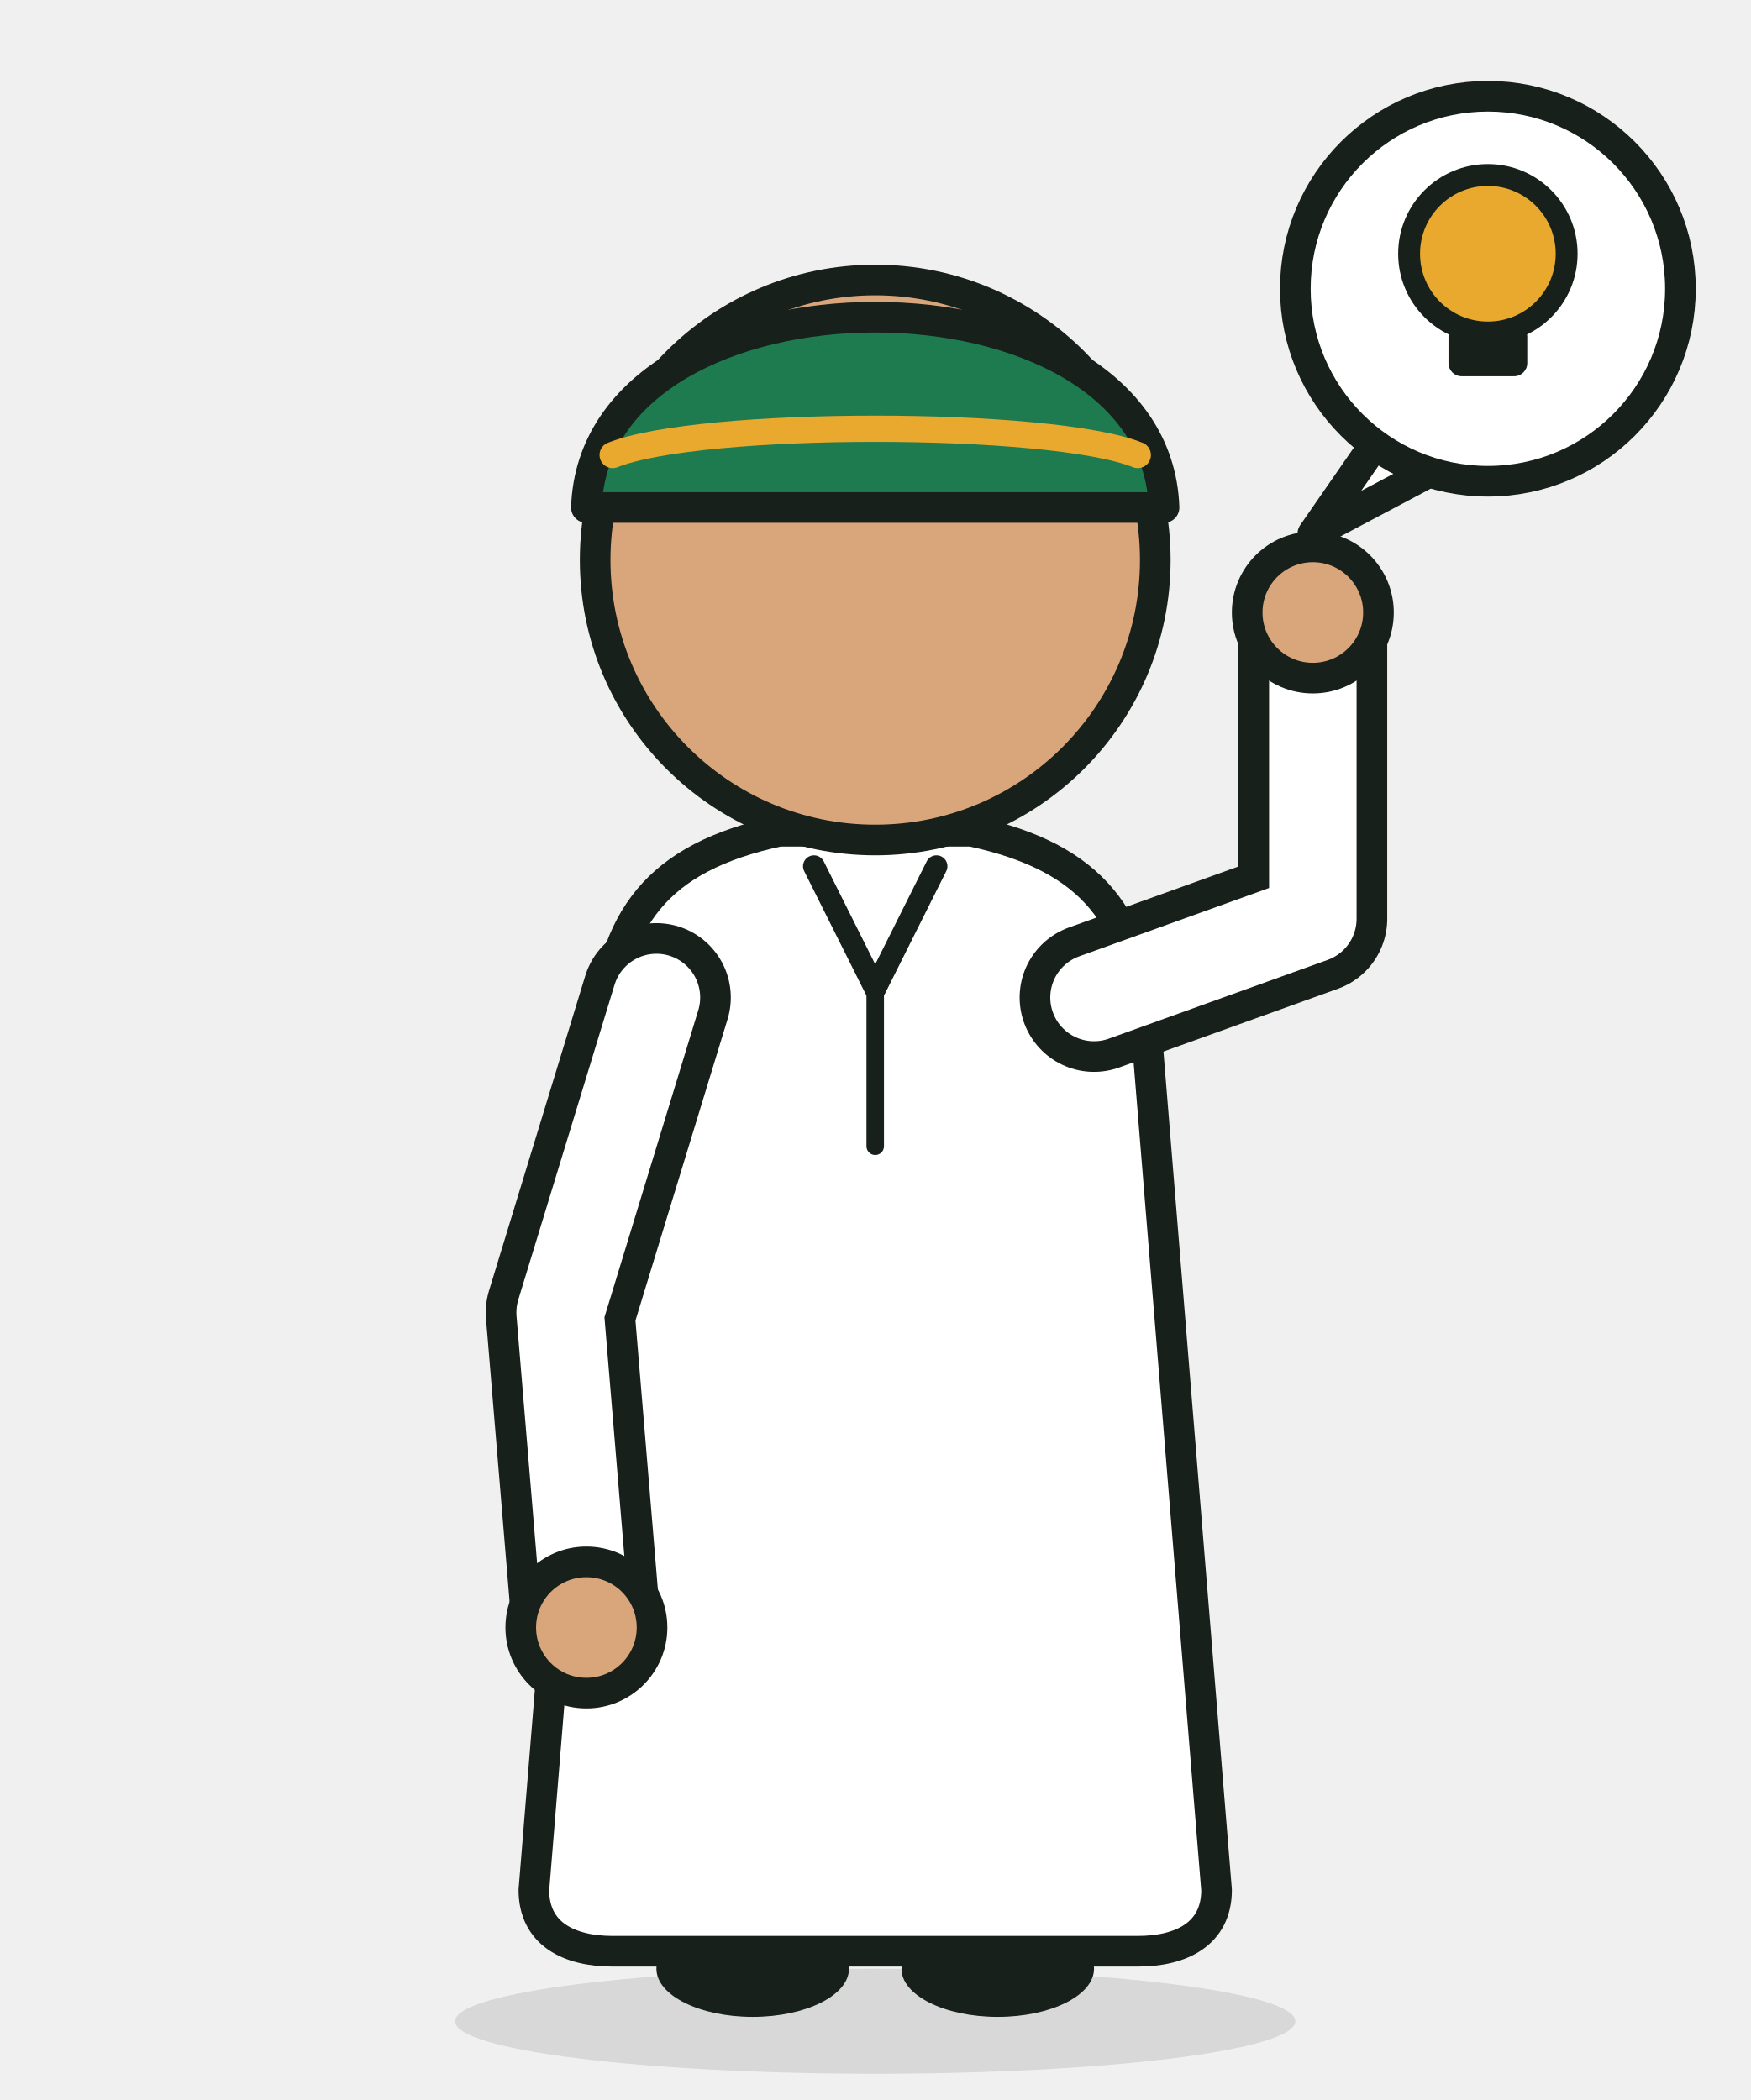
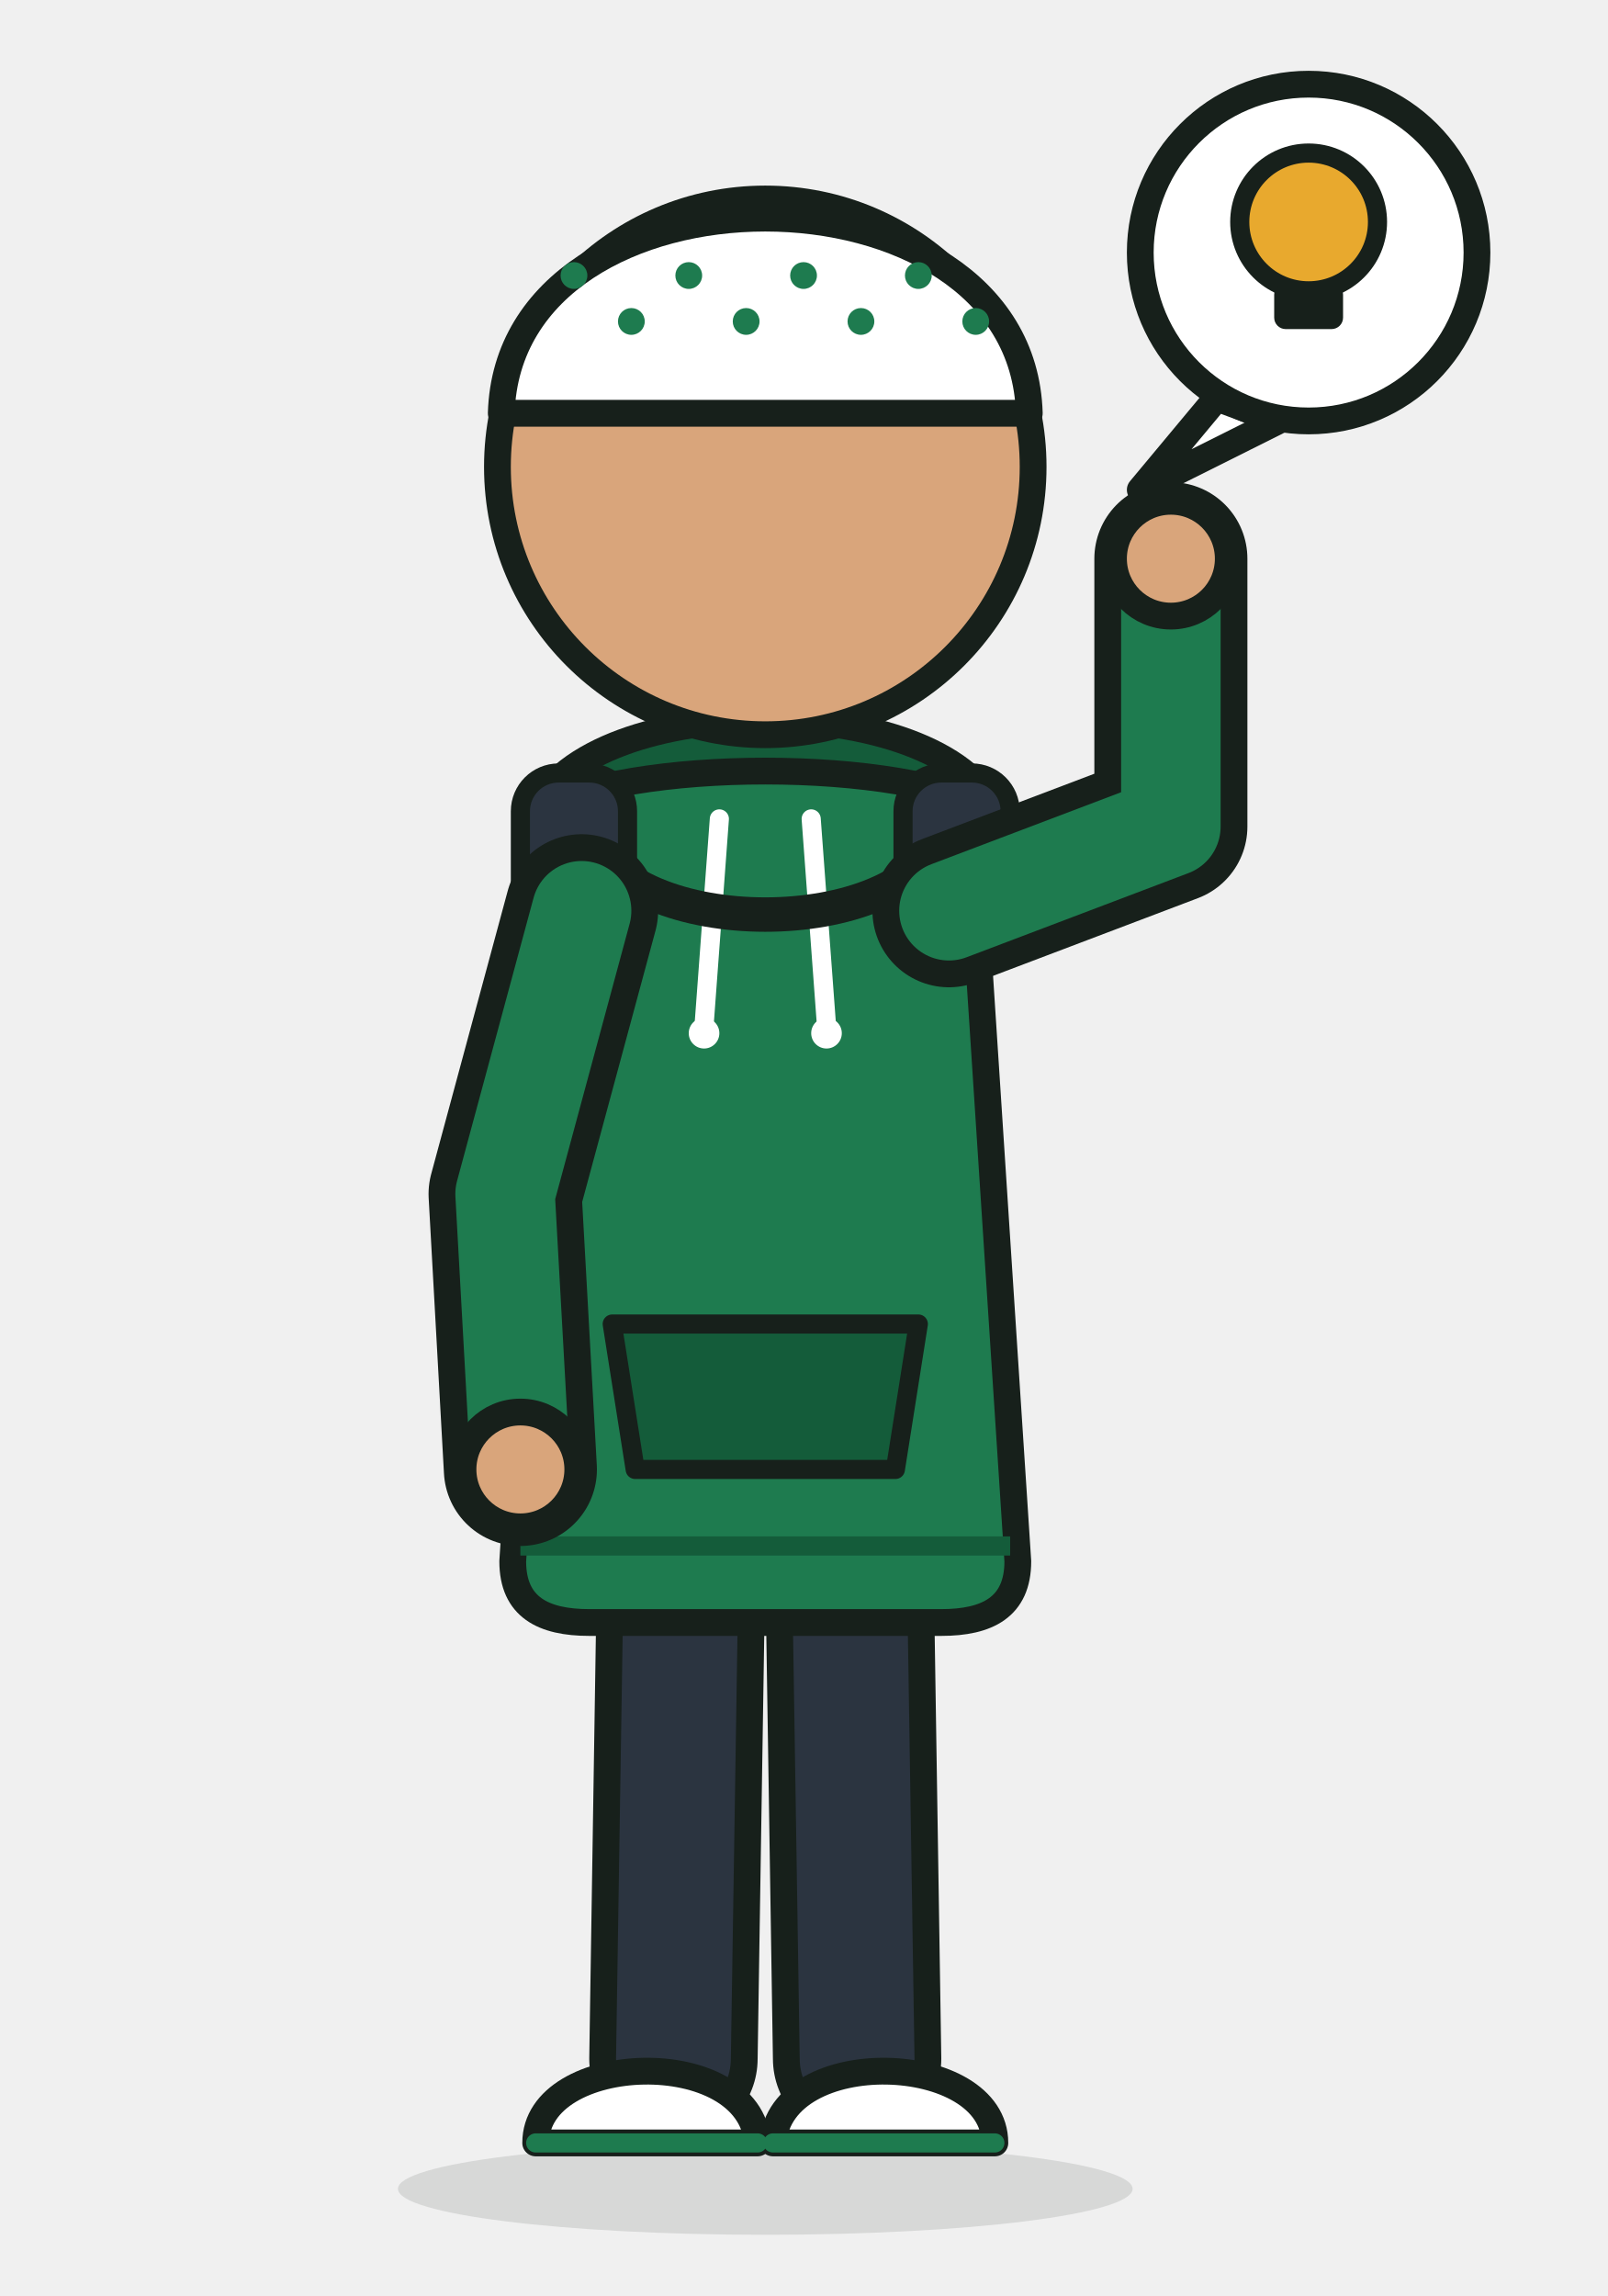
- <svg xmlns="http://www.w3.org/2000/svg" viewBox="0 0 400 480" width="400" height="480">
-   <ellipse cx="200" cy="462" rx="96" ry="12" fill="#17201B" opacity="0.12" />
-   <ellipse cx="172" cy="450" rx="22" ry="11" fill="#17201B" />
-   <ellipse cx="228" cy="450" rx="22" ry="11" fill="#17201B" />
-   <path d="M178,190 C150,196 140,210 138,236 L122,432 C122,442 130,446 140,446 L260,446 C270,446 278,442 278,432 L262,236 C260,210 250,196 222,190 Z" fill="#FFFFFF" stroke="#17201B" stroke-width="7" stroke-linejoin="round" />
-   <path d="M186,198 L200,226 L214,198" fill="none" stroke="#17201B" stroke-width="5" stroke-linecap="round" stroke-linejoin="round" />
-   <line x1="200" y1="226" x2="200" y2="262" stroke="#17201B" stroke-width="4" stroke-linecap="round" />
-   <g transform="rotate(0 200 196)">
-     <circle cx="200" cy="128" r="64" fill="#D9A57B" stroke="#17201B" stroke-width="7" />
-     <path d="M134,116 C136,58 264,58 266,116 Z" fill="#1E7B4F" stroke="#17201B" stroke-width="7" stroke-linejoin="round" />
-     <path d="M140,104 C160,96 240,96 260,104" fill="none" stroke="#E8A92E" stroke-width="6" stroke-linecap="round" />
+ <svg xmlns="http://www.w3.org/2000/svg" viewBox="0 0 420 600" width="420" height="600">
+   <ellipse cx="200" cy="572" rx="96" ry="12" fill="#17201B" opacity="0.12" />
+   <path d="M178,410 L176,538" fill="none" stroke="#17201B" stroke-width="44" stroke-linecap="round" stroke-linejoin="round" />
+   <path d="M178,410 L176,538" fill="none" stroke="#2B3440" stroke-width="30" stroke-linecap="round" stroke-linejoin="round" />
+   <path d="M222,410 L224,538" fill="none" stroke="#17201B" stroke-width="44" stroke-linecap="round" stroke-linejoin="round" />
+   <path d="M222,410 L224,538" fill="none" stroke="#2B3440" stroke-width="30" stroke-linecap="round" stroke-linejoin="round" />
+   <path d="M140,560 C140,536 196,534 198,560 Z" fill="#FFFFFF" stroke="#17201B" stroke-width="7" stroke-linejoin="round" />
+   <path d="M202,560 C204,534 260,536 260,560 Z" fill="#FFFFFF" stroke="#17201B" stroke-width="7" stroke-linejoin="round" />
+   <line x1="140" y1="560" x2="198" y2="560" stroke="#1E7B4F" stroke-width="5" stroke-linecap="round" />
+   <line x1="202" y1="560" x2="260" y2="560" stroke="#1E7B4F" stroke-width="5" stroke-linecap="round" />
+   <path d="M146,224 C146,206 166,198 200,198 C234,198 254,206 254,224 L266,408 C266,420 258,424 246,424 L154,424 C142,424 134,420 134,408 Z" fill="#1E7B4F" stroke="#17201B" stroke-width="7" stroke-linejoin="round" />
+   <path d="M136,404 L264,404" stroke="#145C3A" stroke-width="5" />
+   <path d="M160,346 L240,346 L234,384 L166,384 Z" fill="#145C3A" stroke="#17201B" stroke-width="5" stroke-linejoin="round" />
+   <path d="M188,214 L184,268" stroke="#FFFFFF" stroke-width="5" stroke-linecap="round" />
+   <path d="M212,214 L216,268" stroke="#FFFFFF" stroke-width="5" stroke-linecap="round" />
+   <circle cx="184" cy="270" r="4" fill="#FFFFFF" />
+   <circle cx="216" cy="270" r="4" fill="#FFFFFF" />
+   <path d="M140,212 C154,180 246,180 260,212 C236,198 164,198 140,212 Z" fill="#145C3A" stroke="#17201B" stroke-width="7" stroke-linejoin="round" />
+   <path d="M154,218 C164,246 236,246 246,218" fill="none" stroke="#17201B" stroke-width="9" stroke-linecap="round" />
+   <rect x="136" y="202" width="28" height="38" rx="10" fill="#2B3440" stroke="#17201B" stroke-width="5" />
+   <rect x="236" y="202" width="28" height="38" rx="10" fill="#2B3440" stroke="#17201B" stroke-width="5" />
+   <g transform="rotate(0 200 194)">
+     <circle cx="200" cy="122" r="70" fill="#D9A57B" stroke="#17201B" stroke-width="7" />
+     <path d="M131,108 C133,40 267,40 269,108 Z" fill="#FFFFFF" stroke="#17201B" stroke-width="7" stroke-linejoin="round" />
+     <circle cx="150" cy="72" r="3.5" fill="#1E7B4F" />
+     <circle cx="165" cy="84" r="3.5" fill="#1E7B4F" />
+     <circle cx="180" cy="72" r="3.5" fill="#1E7B4F" />
+     <circle cx="195" cy="84" r="3.5" fill="#1E7B4F" />
+     <circle cx="210" cy="72" r="3.5" fill="#1E7B4F" />
+     <circle cx="225" cy="84" r="3.5" fill="#1E7B4F" />
+     <circle cx="240" cy="72" r="3.5" fill="#1E7B4F" />
+     <circle cx="255" cy="84" r="3.5" fill="#1E7B4F" />
  </g>
-   <path d="M150,228 L128,300 L134,372" fill="none" stroke="#17201B" stroke-width="34" stroke-linecap="round" stroke-linejoin="round" />
-   <path d="M150,228 L128,300 L134,372" fill="none" stroke="#FFFFFF" stroke-width="20" stroke-linecap="round" stroke-linejoin="round" />
-   <path d="M250,228 L300,210 L300,140" fill="none" stroke="#17201B" stroke-width="34" stroke-linecap="round" stroke-linejoin="round" />
-   <path d="M250,228 L300,210 L300,140" fill="none" stroke="#FFFFFF" stroke-width="20" stroke-linecap="round" stroke-linejoin="round" />
-   <circle cx="134" cy="372" r="15" fill="#D9A57B" stroke="#17201B" stroke-width="7" />
-   <circle cx="300" cy="140" r="15" fill="#D9A57B" stroke="#17201B" stroke-width="7" />
-   <path d="M318,96 L300,122 L334,104 Z" fill="#FFFFFF" stroke="#17201B" stroke-width="7" stroke-linejoin="round" />
-   <circle cx="340" cy="66" r="44" fill="#FFFFFF" stroke="#17201B" stroke-width="7" />
-   <circle cx="340" cy="58" r="18" fill="#E8A92E" stroke="#17201B" stroke-width="5" />
-   <rect x="331" y="74" width="18" height="12" rx="3" fill="#17201B" />
+   <path d="M152,238 L132,312 L136,384" fill="none" stroke="#17201B" stroke-width="40" stroke-linecap="round" stroke-linejoin="round" />
+   <path d="M152,238 L132,312 L136,384" fill="none" stroke="#1E7B4F" stroke-width="26" stroke-linecap="round" stroke-linejoin="round" />
+   <path d="M248,238 L306,216 L306,146" fill="none" stroke="#17201B" stroke-width="40" stroke-linecap="round" stroke-linejoin="round" />
+   <path d="M248,238 L306,216 L306,146" fill="none" stroke="#1E7B4F" stroke-width="26" stroke-linecap="round" stroke-linejoin="round" />
+   <circle cx="136" cy="384" r="15" fill="#D9A57B" stroke="#17201B" stroke-width="7" />
+   <circle cx="306" cy="146" r="15" fill="#D9A57B" stroke="#17201B" stroke-width="7" />
+   <path d="M318,104 L298,128 L334,110 Z" fill="#FFFFFF" stroke="#17201B" stroke-width="7" stroke-linejoin="round" />
+   <circle cx="342" cy="66" r="44" fill="#FFFFFF" stroke="#17201B" stroke-width="7" />
+   <circle cx="342" cy="58" r="18" fill="#E8A92E" stroke="#17201B" stroke-width="5" />
+   <rect x="333" y="74" width="18" height="12" rx="3" fill="#17201B" />
</svg>
